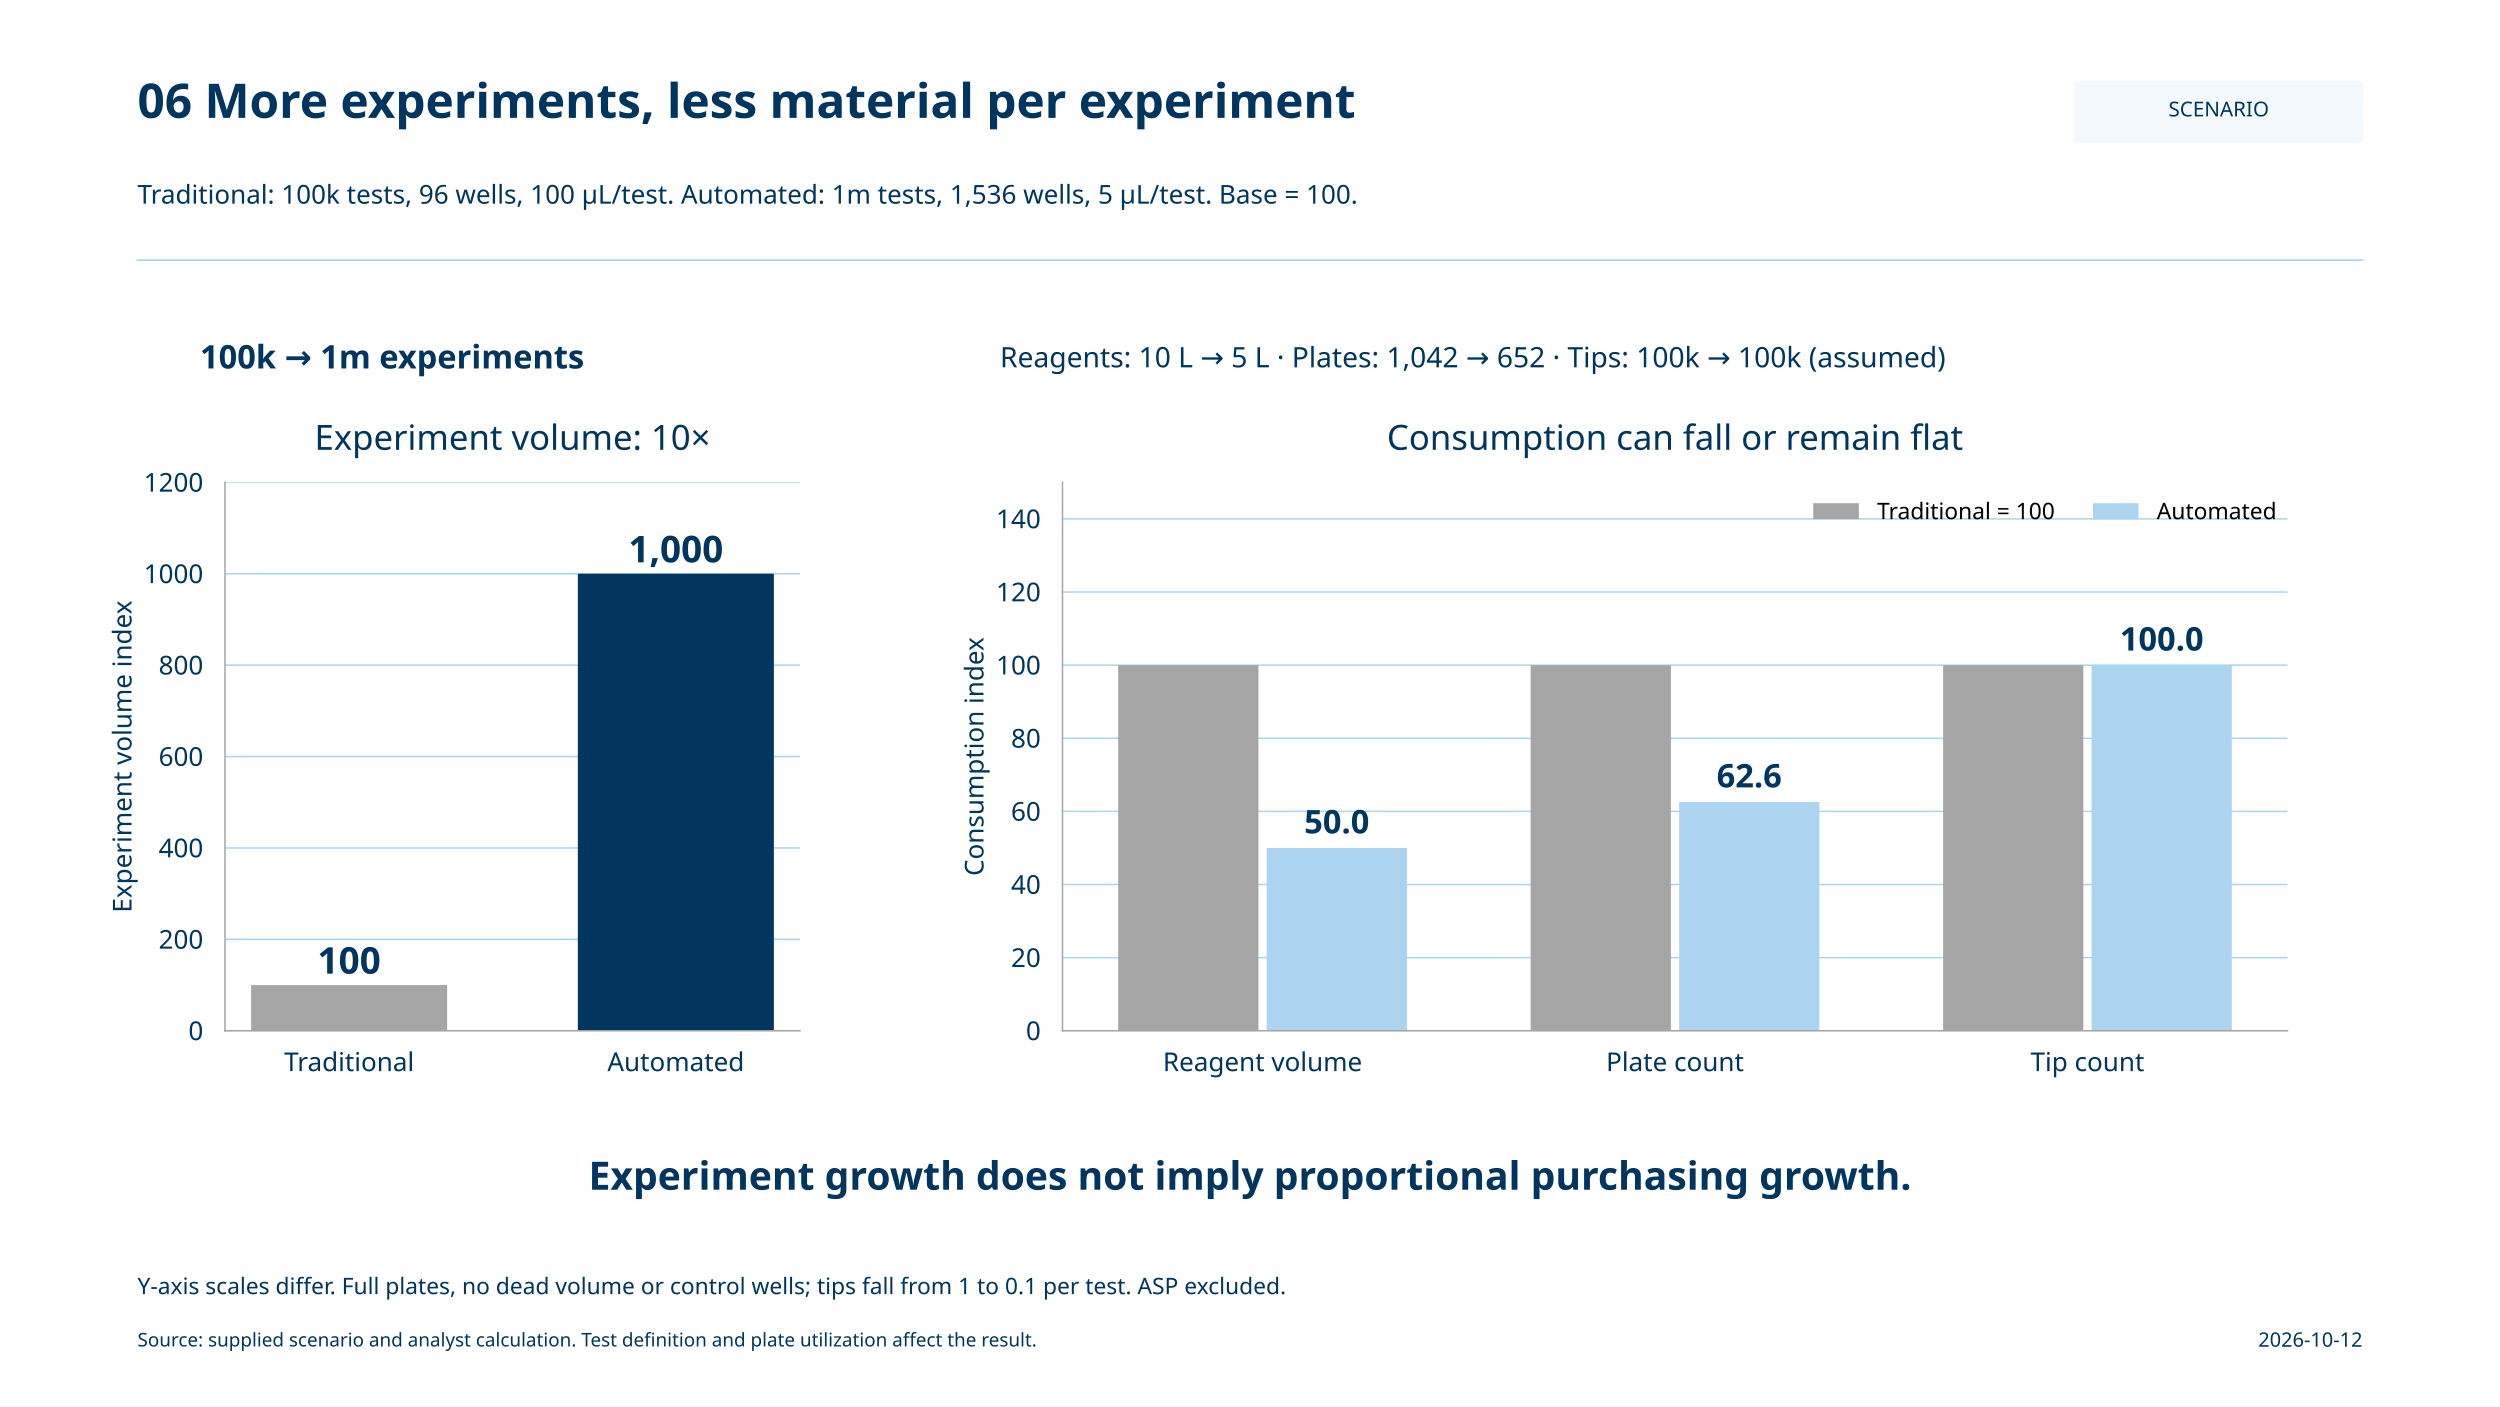
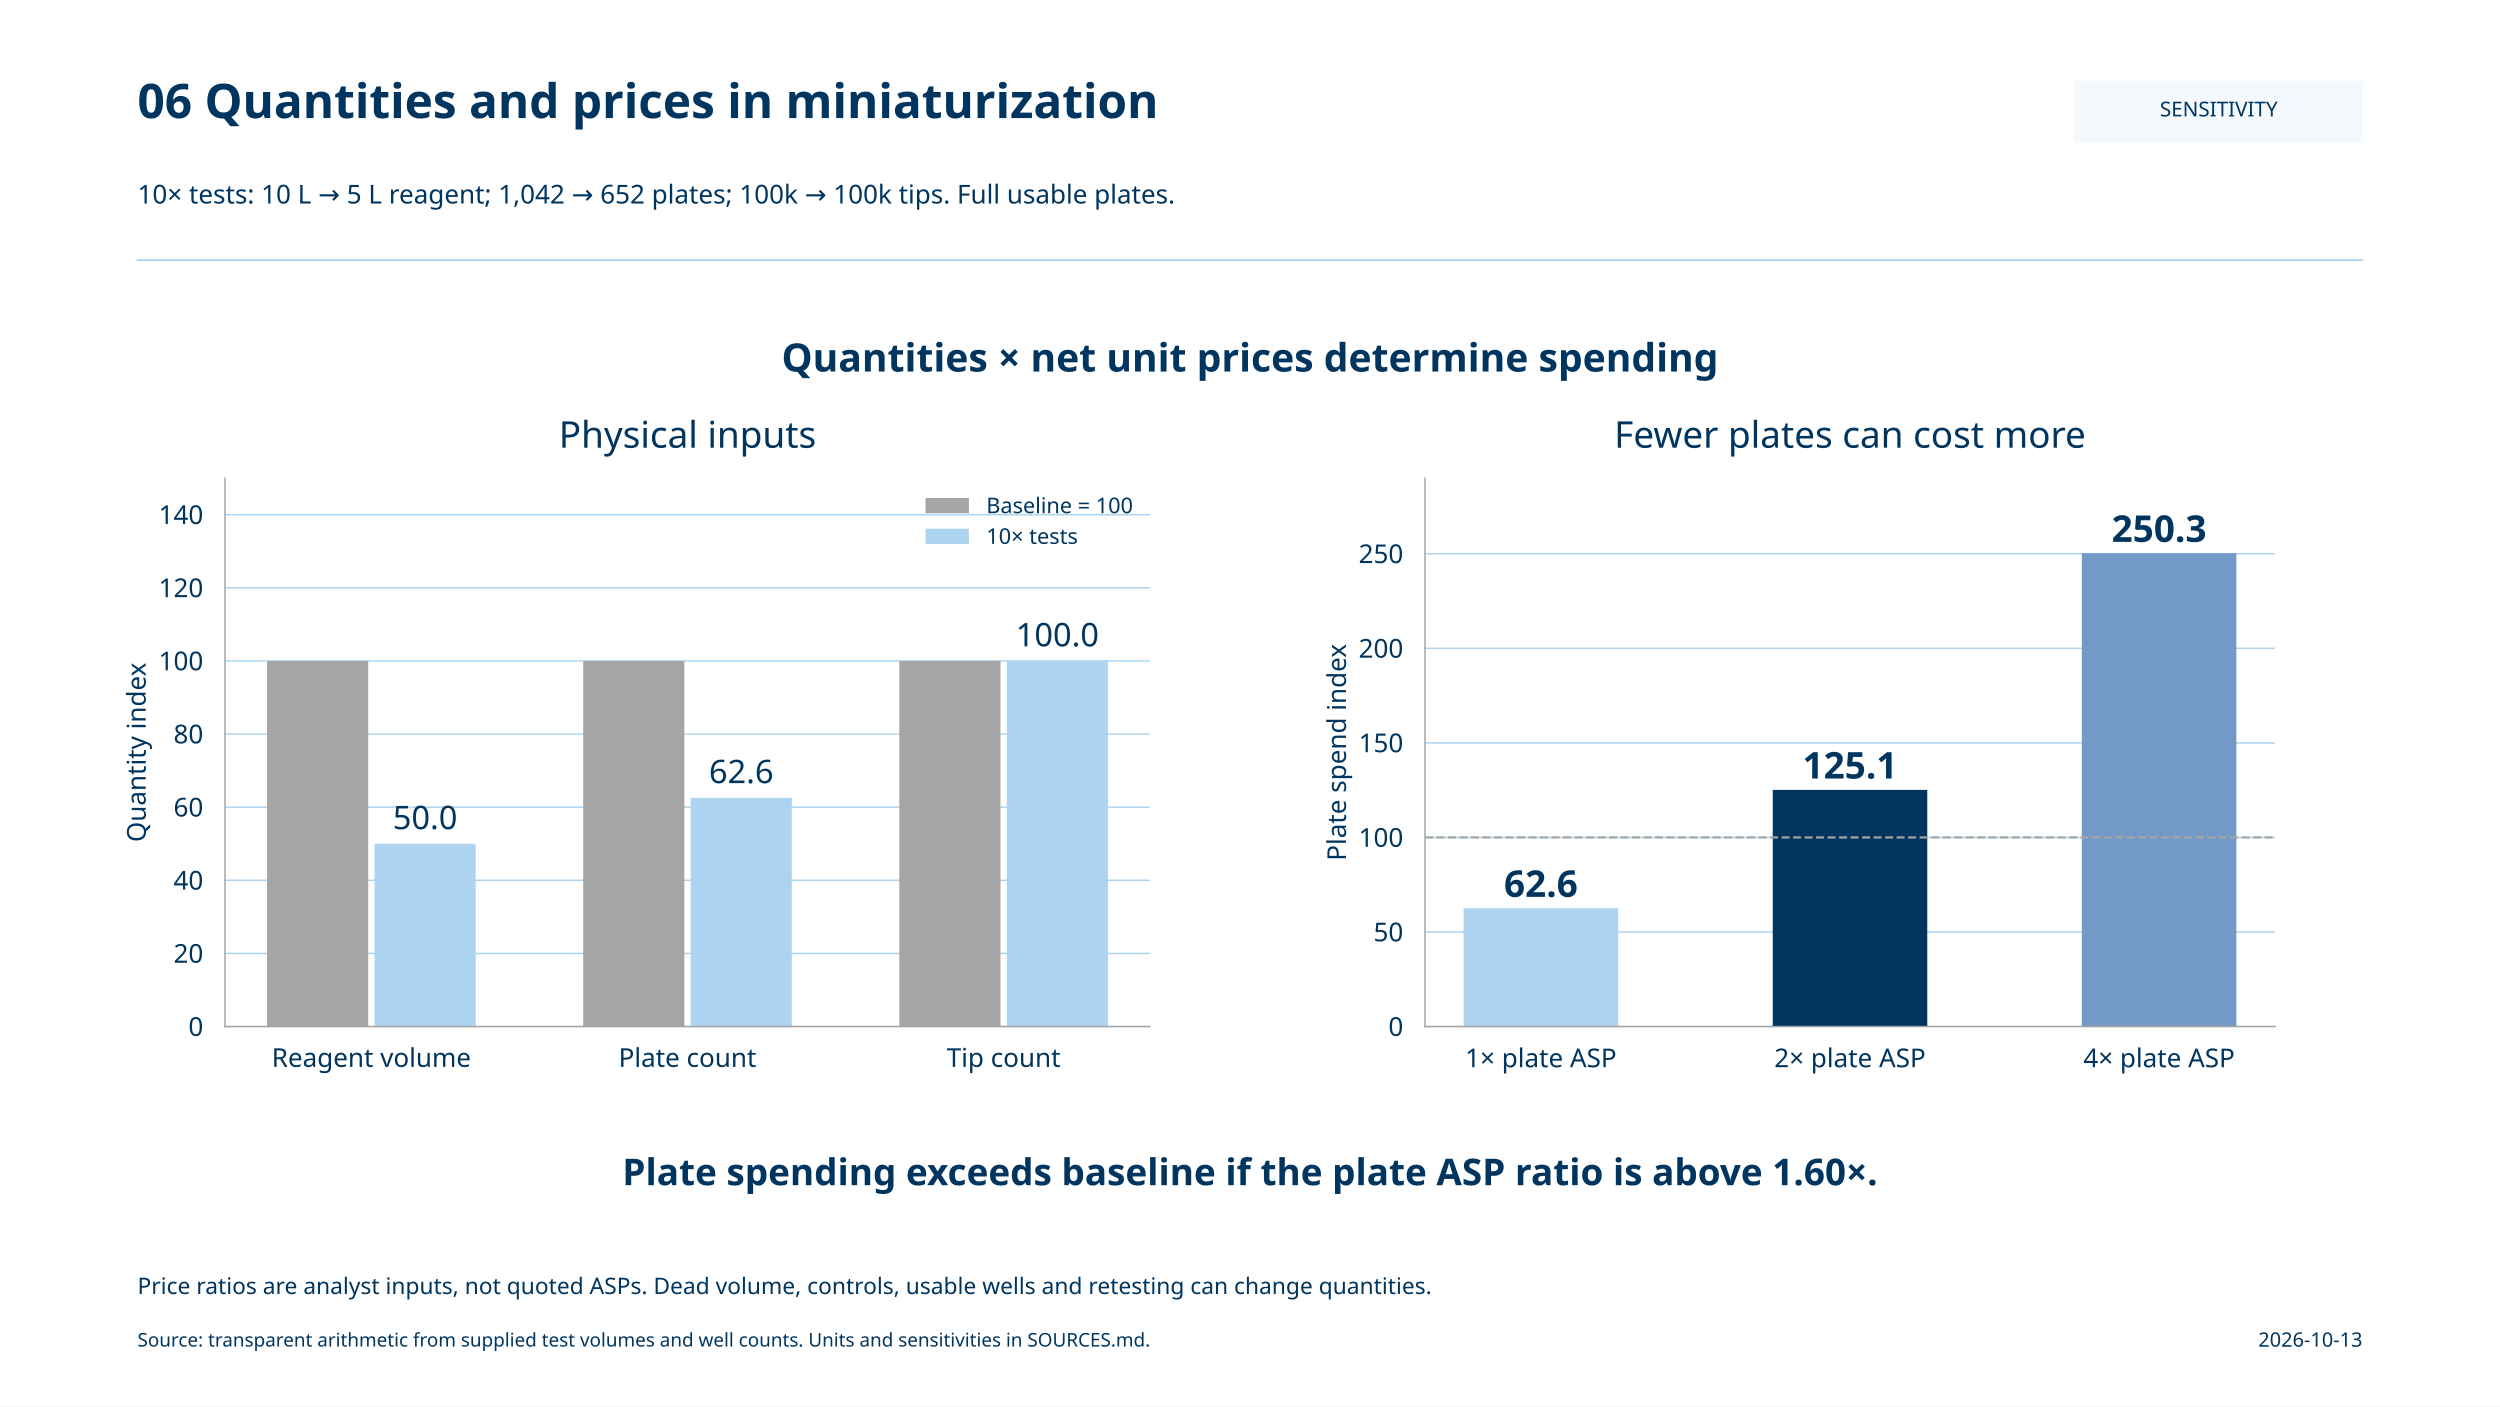
<svg xmlns="http://www.w3.org/2000/svg" width="1152pt" height="648pt" viewBox="0 0 1152 648" version="1.1">
  <defs>
    <style type="text/css">*{stroke-linejoin: round; stroke-linecap: butt}</style>
  </defs>
  <g id="figure_1">
    <g id="patch_1">
      <path d="M 0 648  L 1152 648  L 1152 0  L 0 0  z " style="fill: #ffffff" />
    </g>
    <g id="patch_2">
-       <path d="M 956.16 65.448  L 1088.64 65.448  L 1088.64 37.584  L 956.16 37.584  z " style="fill: #F4F9FD; stroke: #F4F9FD; stroke-width: 0.7; stroke-linejoin: miter" />
+       <path d="M 956.16 65.448  L 1088.64 65.448  L 1088.64 37.584  L 956.16 37.584  z " style="fill: #f4f9fd; stroke: #f4f9fd; stroke-width: 0.7; stroke-linejoin: miter" />
    </g>
    <g id="axes_1">
      <g id="patch_3">
-         <path d="M 103.68 474.984  L 368.64 474.984  L 368.64 222.264  L 103.68 222.264  z " style="fill: #ffffff" />
+         <path d="M 103.68 473.04  L 529.92 473.04  L 529.92 220.32  L 103.68 220.32  z " style="fill: #ffffff" />
      </g>
      <g id="matplotlib.axis_1">
        <g id="xtick_1">
          <g id="line2d_1" />
          <g id="text_1">
-             <text style="font-size: 12px; font-family: 'Arial Unicode MS'; text-anchor: middle; fill: #00355F" x="160.887" y="493.573" transform="rotate(-0 160.8873 493.5734)">Traditional</text>
+             <text style="font-size: 12px; font-family: 'Arial Unicode MS'; text-anchor: middle; fill: #00355f" x="171.127" y="491.629" transform="rotate(-0 171.1267 491.6294)">Reagent volume</text>
          </g>
        </g>
        <g id="xtick_2">
          <g id="line2d_2" />
          <g id="text_2">
-             <text style="font-size: 12px; font-family: 'Arial Unicode MS'; text-anchor: middle; fill: #00355F" x="311.433" y="493.573" transform="rotate(-0 311.4327 493.5734)">Automated</text>
+             <text style="font-size: 12px; font-family: 'Arial Unicode MS'; text-anchor: middle; fill: #00355f" x="316.8" y="491.629" transform="rotate(-0 316.8 491.6294)">Plate count</text>
+           </g>
+         </g>
+         <g id="xtick_3">
+           <g id="line2d_3" />
+           <g id="text_3">
+             <text style="font-size: 12px; font-family: 'Arial Unicode MS'; text-anchor: middle; fill: #00355f" x="462.473" y="491.629" transform="rotate(-0 462.4733 491.6294)">Tip count</text>
          </g>
        </g>
      </g>
      <g id="matplotlib.axis_2">
        <g id="ytick_1">
-           <g id="line2d_3">
-             <path d="M 103.68 474.984  L 368.64 474.984  " clip-path="url(#p78f42c0b6b)" style="fill: none; stroke: #ACD4F1; stroke-width: 0.7; stroke-linecap: square" />
-           </g>
-           <g id="line2d_4" />
-           <g id="text_3">
-             <text style="font-size: 12px; font-family: 'Arial Unicode MS'; text-anchor: end; fill: #00355F" x="93.68" y="479.279" transform="rotate(-0 93.68 479.2787)">0</text>
+           <g id="line2d_4">
+             <path d="M 103.68 473.04  L 529.92 473.04  " clip-path="url(#p47324702b2)" style="fill: none; stroke: #acd4f1; stroke-width: 0.7; stroke-linecap: square" />
+           </g>
+           <g id="line2d_5" />
+           <g id="text_4">
+             <text style="font-size: 12px; font-family: 'Arial Unicode MS'; text-anchor: end; fill: #00355f" x="93.68" y="477.335" transform="rotate(-0 93.68 477.3347)">0</text>
          </g>
        </g>
        <g id="ytick_2">
-           <g id="line2d_5">
-             <path d="M 103.68 432.864  L 368.64 432.864  " clip-path="url(#p78f42c0b6b)" style="fill: none; stroke: #ACD4F1; stroke-width: 0.7; stroke-linecap: square" />
-           </g>
-           <g id="line2d_6" />
-           <g id="text_4">
-             <text style="font-size: 12px; font-family: 'Arial Unicode MS'; text-anchor: end; fill: #00355F" x="93.68" y="437.159" transform="rotate(-0 93.68 437.1587)">200</text>
+           <g id="line2d_6">
+             <path d="M 103.68 439.344  L 529.92 439.344  " clip-path="url(#p47324702b2)" style="fill: none; stroke: #acd4f1; stroke-width: 0.7; stroke-linecap: square" />
+           </g>
+           <g id="line2d_7" />
+           <g id="text_5">
+             <text style="font-size: 12px; font-family: 'Arial Unicode MS'; text-anchor: end; fill: #00355f" x="93.68" y="443.639" transform="rotate(-0 93.68 443.6387)">20</text>
          </g>
        </g>
        <g id="ytick_3">
-           <g id="line2d_7">
-             <path d="M 103.68 390.744  L 368.64 390.744  " clip-path="url(#p78f42c0b6b)" style="fill: none; stroke: #ACD4F1; stroke-width: 0.7; stroke-linecap: square" />
-           </g>
-           <g id="line2d_8" />
-           <g id="text_5">
-             <text style="font-size: 12px; font-family: 'Arial Unicode MS'; text-anchor: end; fill: #00355F" x="93.68" y="395.039" transform="rotate(-0 93.68 395.0387)">400</text>
+           <g id="line2d_8">
+             <path d="M 103.68 405.648  L 529.92 405.648  " clip-path="url(#p47324702b2)" style="fill: none; stroke: #acd4f1; stroke-width: 0.7; stroke-linecap: square" />
+           </g>
+           <g id="line2d_9" />
+           <g id="text_6">
+             <text style="font-size: 12px; font-family: 'Arial Unicode MS'; text-anchor: end; fill: #00355f" x="93.68" y="409.943" transform="rotate(-0 93.68 409.9427)">40</text>
          </g>
        </g>
        <g id="ytick_4">
-           <g id="line2d_9">
-             <path d="M 103.68 348.624  L 368.64 348.624  " clip-path="url(#p78f42c0b6b)" style="fill: none; stroke: #ACD4F1; stroke-width: 0.7; stroke-linecap: square" />
-           </g>
-           <g id="line2d_10" />
-           <g id="text_6">
-             <text style="font-size: 12px; font-family: 'Arial Unicode MS'; text-anchor: end; fill: #00355F" x="93.68" y="352.919" transform="rotate(-0 93.68 352.9187)">600</text>
+           <g id="line2d_10">
+             <path d="M 103.68 371.952  L 529.92 371.952  " clip-path="url(#p47324702b2)" style="fill: none; stroke: #acd4f1; stroke-width: 0.7; stroke-linecap: square" />
+           </g>
+           <g id="line2d_11" />
+           <g id="text_7">
+             <text style="font-size: 12px; font-family: 'Arial Unicode MS'; text-anchor: end; fill: #00355f" x="93.68" y="376.247" transform="rotate(-0 93.68 376.2467)">60</text>
          </g>
        </g>
        <g id="ytick_5">
-           <g id="line2d_11">
-             <path d="M 103.68 306.504  L 368.64 306.504  " clip-path="url(#p78f42c0b6b)" style="fill: none; stroke: #ACD4F1; stroke-width: 0.7; stroke-linecap: square" />
-           </g>
-           <g id="line2d_12" />
-           <g id="text_7">
-             <text style="font-size: 12px; font-family: 'Arial Unicode MS'; text-anchor: end; fill: #00355F" x="93.68" y="310.799" transform="rotate(-0 93.68 310.7987)">800</text>
+           <g id="line2d_12">
+             <path d="M 103.68 338.256  L 529.92 338.256  " clip-path="url(#p47324702b2)" style="fill: none; stroke: #acd4f1; stroke-width: 0.7; stroke-linecap: square" />
+           </g>
+           <g id="line2d_13" />
+           <g id="text_8">
+             <text style="font-size: 12px; font-family: 'Arial Unicode MS'; text-anchor: end; fill: #00355f" x="93.68" y="342.551" transform="rotate(-0 93.68 342.5507)">80</text>
          </g>
        </g>
        <g id="ytick_6">
-           <g id="line2d_13">
-             <path d="M 103.68 264.384  L 368.64 264.384  " clip-path="url(#p78f42c0b6b)" style="fill: none; stroke: #ACD4F1; stroke-width: 0.7; stroke-linecap: square" />
-           </g>
-           <g id="line2d_14" />
-           <g id="text_8">
-             <text style="font-size: 12px; font-family: 'Arial Unicode MS'; text-anchor: end; fill: #00355F" x="93.68" y="268.679" transform="rotate(-0 93.68 268.6787)">1000</text>
+           <g id="line2d_14">
+             <path d="M 103.68 304.56  L 529.92 304.56  " clip-path="url(#p47324702b2)" style="fill: none; stroke: #acd4f1; stroke-width: 0.7; stroke-linecap: square" />
+           </g>
+           <g id="line2d_15" />
+           <g id="text_9">
+             <text style="font-size: 12px; font-family: 'Arial Unicode MS'; text-anchor: end; fill: #00355f" x="93.68" y="308.855" transform="rotate(-0 93.68 308.8547)">100</text>
          </g>
        </g>
        <g id="ytick_7">
-           <g id="line2d_15">
-             <path d="M 103.68 222.264  L 368.64 222.264  " clip-path="url(#p78f42c0b6b)" style="fill: none; stroke: #ACD4F1; stroke-width: 0.7; stroke-linecap: square" />
-           </g>
-           <g id="line2d_16" />
-           <g id="text_9">
-             <text style="font-size: 12px; font-family: 'Arial Unicode MS'; text-anchor: end; fill: #00355F" x="93.68" y="226.559" transform="rotate(-0 93.68 226.5587)">1200</text>
-           </g>
-         </g>
-         <g id="text_10">
-           <text style="font-size: 12px; font-family: 'Arial Unicode MS'; text-anchor: middle; fill: #00355F" x="60.597" y="348.624" transform="rotate(-90 60.59687 348.624)">Experiment volume index</text>
+           <g id="line2d_16">
+             <path d="M 103.68 270.864  L 529.92 270.864  " clip-path="url(#p47324702b2)" style="fill: none; stroke: #acd4f1; stroke-width: 0.7; stroke-linecap: square" />
+           </g>
+           <g id="line2d_17" />
+           <g id="text_10">
+             <text style="font-size: 12px; font-family: 'Arial Unicode MS'; text-anchor: end; fill: #00355f" x="93.68" y="275.159" transform="rotate(-0 93.68 275.1587)">120</text>
+           </g>
+         </g>
+         <g id="ytick_8">
+           <g id="line2d_18">
+             <path d="M 103.68 237.168  L 529.92 237.168  " clip-path="url(#p47324702b2)" style="fill: none; stroke: #acd4f1; stroke-width: 0.7; stroke-linecap: square" />
+           </g>
+           <g id="line2d_19" />
+           <g id="text_11">
+             <text style="font-size: 12px; font-family: 'Arial Unicode MS'; text-anchor: end; fill: #00355f" x="93.68" y="241.463" transform="rotate(-0 93.68 241.4627)">140</text>
+           </g>
+         </g>
+         <g id="text_12">
+           <text style="font-size: 12px; font-family: 'Arial Unicode MS'; text-anchor: middle; fill: #00355f" x="67.141" y="346.68" transform="rotate(-90 67.14062 346.68)">Quantity index</text>
        </g>
      </g>
      <g id="patch_4">
-         <path d="M 115.724 474.984  L 206.051 474.984  L 206.051 453.924  L 115.724 453.924  z " clip-path="url(#p78f42c0b6b)" style="fill: #A5A5A5" />
+         <path d="M 123.055 473.04  L 169.67 473.04  L 169.67 304.56  L 123.055 304.56  z " clip-path="url(#p47324702b2)" style="fill: #a5a5a5" />
      </g>
      <g id="patch_5">
-         <path d="M 266.269 474.984  L 356.596 474.984  L 356.596 264.384  L 266.269 264.384  z " clip-path="url(#p78f42c0b6b)" style="fill: #00355F" />
+         <path d="M 268.728 473.04  L 315.343 473.04  L 315.343 304.56  L 268.728 304.56  z " clip-path="url(#p47324702b2)" style="fill: #a5a5a5" />
      </g>
      <g id="patch_6">
-         <path d="M 103.68 474.984  L 103.68 222.264  " style="fill: none; stroke: #A5A5A5; stroke-width: 0.7; stroke-linejoin: miter; stroke-linecap: square" />
+         <path d="M 414.401 473.04  L 461.017 473.04  L 461.017 304.56  L 414.401 304.56  z " clip-path="url(#p47324702b2)" style="fill: #a5a5a5" />
      </g>
      <g id="patch_7">
-         <path d="M 103.68 474.984  L 368.64 474.984  " style="fill: none; stroke: #A5A5A5; stroke-width: 0.7; stroke-linejoin: miter; stroke-linecap: square" />
-       </g>
-       <g id="text_11">
-         <text style="font-weight: 700; font-size: 17px; font-family: 'Arial Unicode MS'; text-anchor: middle; fill: #00355F" x="160.887" y="448.659" transform="rotate(-0 160.8873 448.659)">100</text>
-       </g>
-       <g id="text_12">
-         <text style="font-weight: 700; font-size: 17px; font-family: 'Arial Unicode MS'; text-anchor: middle; fill: #00355F" x="311.433" y="259.119" transform="rotate(-0 311.4327 259.119)">1,000</text>
+         <path d="M 172.583 473.04  L 219.199 473.04  L 219.199 388.8  L 172.583 388.8  z " clip-path="url(#p47324702b2)" style="fill: #acd4f1" />
+       </g>
+       <g id="patch_8">
+         <path d="M 318.257 473.04  L 364.872 473.04  L 364.872 367.619  L 318.257 367.619  z " clip-path="url(#p47324702b2)" style="fill: #acd4f1" />
+       </g>
+       <g id="patch_9">
+         <path d="M 463.93 473.04  L 510.545 473.04  L 510.545 304.56  L 463.93 304.56  z " clip-path="url(#p47324702b2)" style="fill: #acd4f1" />
+       </g>
+       <g id="patch_10">
+         <path d="M 103.68 473.04  L 103.68 220.32  " style="fill: none; stroke: #a5a5a5; stroke-width: 0.7; stroke-linejoin: miter; stroke-linecap: square" />
+       </g>
+       <g id="patch_11">
+         <path d="M 103.68 473.04  L 529.92 473.04  " style="fill: none; stroke: #a5a5a5; stroke-width: 0.7; stroke-linejoin: miter; stroke-linecap: square" />
      </g>
      <g id="text_13">
-         <text style="font-size: 16px; font-family: 'Arial Unicode MS'; text-anchor: middle; fill: #00355F" x="236.16" y="207.264" transform="rotate(-0 236.16 207.264)">Experiment volume: 10×</text>
+         <text style="font-size: 15px; font-family: 'Arial Unicode MS'; text-anchor: middle; fill: #00355f" x="195.891" y="382.061" transform="rotate(-0 195.8912 382.0608)">50.0</text>
+       </g>
+       <g id="text_14">
+         <text style="font-size: 15px; font-family: 'Arial Unicode MS'; text-anchor: middle; fill: #00355f" x="341.564" y="360.88" transform="rotate(-0 341.5645 360.8795)">62.6</text>
+       </g>
+       <g id="text_15">
+         <text style="font-size: 15px; font-family: 'Arial Unicode MS'; text-anchor: middle; fill: #00355f" x="487.238" y="297.821" transform="rotate(-0 487.2377 297.8208)">100.0</text>
+       </g>
+       <g id="text_16">
+         <text style="font-size: 17px; font-family: 'Arial Unicode MS'; text-anchor: middle; fill: #00355f" x="316.8" y="206.32" transform="rotate(-0 316.8 206.32)">Physical inputs</text>
+       </g>
+       <g id="legend_1">
+         <g id="patch_12">
+           <path d="M 426.483 236.478  L 446.483 236.478  L 446.483 229.478  L 426.483 229.478  z " style="fill: #a5a5a5" />
+         </g>
+         <g id="text_17">
+           <text style="font-size: 10px; font-family: 'Arial Unicode MS'; text-anchor: start; fill: #00355f" x="454.483" y="236.478" transform="rotate(-0 454.4825 236.4778)">Baseline = 100</text>
+         </g>
+         <g id="patch_13">
+           <path d="M 426.483 250.628  L 446.483 250.628  L 446.483 243.628  L 426.483 243.628  z " style="fill: #acd4f1" />
+         </g>
+         <g id="text_18">
+           <text style="font-size: 10px; font-family: 'Arial Unicode MS'; text-anchor: start; fill: #00355f" x="454.483" y="250.628" transform="rotate(-0 454.4825 250.6278)">10× tests</text>
+         </g>
      </g>
    </g>
    <g id="axes_2">
-       <g id="patch_8">
-         <path d="M 489.6 474.984  L 1054.08 474.984  L 1054.08 222.264  L 489.6 222.264  z " style="fill: #ffffff" />
+       <g id="patch_14">
+         <path d="M 656.64 473.04  L 1048.32 473.04  L 1048.32 220.32  L 656.64 220.32  z " style="fill: #ffffff" />
      </g>
      <g id="matplotlib.axis_3">
-         <g id="xtick_3">
-           <g id="line2d_17" />
-           <g id="text_14">
-             <text style="font-size: 12px; font-family: 'Arial Unicode MS'; text-anchor: middle; fill: #00355F" x="581.779" y="493.573" transform="rotate(-0 581.7794 493.5734)">Reagent volume</text>
-           </g>
-         </g>
        <g id="xtick_4">
-           <g id="line2d_18" />
-           <g id="text_15">
-             <text style="font-size: 12px; font-family: 'Arial Unicode MS'; text-anchor: middle; fill: #00355F" x="771.84" y="493.573" transform="rotate(-0 771.84 493.5734)">Plate count</text>
+           <g id="line2d_20" />
+           <g id="text_19">
+             <text style="font-size: 12px; font-family: 'Arial Unicode MS'; text-anchor: middle; fill: #00355f" x="710.051" y="491.776" transform="rotate(-0 710.0509 491.7756)">1× plate ASP</text>
          </g>
        </g>
        <g id="xtick_5">
-           <g id="line2d_19" />
-           <g id="text_16">
-             <text style="font-size: 12px; font-family: 'Arial Unicode MS'; text-anchor: middle; fill: #00355F" x="961.901" y="493.573" transform="rotate(-0 961.9006 493.5734)">Tip count</text>
+           <g id="line2d_21" />
+           <g id="text_20">
+             <text style="font-size: 12px; font-family: 'Arial Unicode MS'; text-anchor: middle; fill: #00355f" x="852.48" y="491.776" transform="rotate(-0 852.48 491.7756)">2× plate ASP</text>
+           </g>
+         </g>
+         <g id="xtick_6">
+           <g id="line2d_22" />
+           <g id="text_21">
+             <text style="font-size: 12px; font-family: 'Arial Unicode MS'; text-anchor: middle; fill: #00355f" x="994.909" y="491.776" transform="rotate(-0 994.9091 491.7756)">4× plate ASP</text>
          </g>
        </g>
      </g>
      <g id="matplotlib.axis_4">
-         <g id="ytick_8">
-           <g id="line2d_20">
-             <path d="M 489.6 474.984  L 1054.08 474.984  " clip-path="url(#pef9da6e587)" style="fill: none; stroke: #ACD4F1; stroke-width: 0.7; stroke-linecap: square" />
-           </g>
-           <g id="line2d_21" />
-           <g id="text_17">
-             <text style="font-size: 12px; font-family: 'Arial Unicode MS'; text-anchor: end; fill: #00355F" x="479.6" y="479.279" transform="rotate(-0 479.6 479.2787)">0</text>
-           </g>
-         </g>
        <g id="ytick_9">
-           <g id="line2d_22">
-             <path d="M 489.6 441.288  L 1054.08 441.288  " clip-path="url(#pef9da6e587)" style="fill: none; stroke: #ACD4F1; stroke-width: 0.7; stroke-linecap: square" />
-           </g>
-           <g id="line2d_23" />
-           <g id="text_18">
-             <text style="font-size: 12px; font-family: 'Arial Unicode MS'; text-anchor: end; fill: #00355F" x="479.6" y="445.583" transform="rotate(-0 479.6 445.5827)">20</text>
+           <g id="line2d_23">
+             <path d="M 656.64 473.04  L 1048.32 473.04  " clip-path="url(#pb7c3bddfad)" style="fill: none; stroke: #acd4f1; stroke-width: 0.7; stroke-linecap: square" />
+           </g>
+           <g id="line2d_24" />
+           <g id="text_22">
+             <text style="font-size: 12px; font-family: 'Arial Unicode MS'; text-anchor: end; fill: #00355f" x="646.64" y="477.335" transform="rotate(-0 646.64 477.3347)">0</text>
          </g>
        </g>
        <g id="ytick_10">
-           <g id="line2d_24">
-             <path d="M 489.6 407.592  L 1054.08 407.592  " clip-path="url(#pef9da6e587)" style="fill: none; stroke: #ACD4F1; stroke-width: 0.7; stroke-linecap: square" />
-           </g>
-           <g id="line2d_25" />
-           <g id="text_19">
-             <text style="font-size: 12px; font-family: 'Arial Unicode MS'; text-anchor: end; fill: #00355F" x="479.6" y="411.887" transform="rotate(-0 479.6 411.8867)">40</text>
+           <g id="line2d_25">
+             <path d="M 656.64 429.468  L 1048.32 429.468  " clip-path="url(#pb7c3bddfad)" style="fill: none; stroke: #acd4f1; stroke-width: 0.7; stroke-linecap: square" />
+           </g>
+           <g id="line2d_26" />
+           <g id="text_23">
+             <text style="font-size: 12px; font-family: 'Arial Unicode MS'; text-anchor: end; fill: #00355f" x="646.64" y="433.762" transform="rotate(-0 646.64 433.7623)">50</text>
          </g>
        </g>
        <g id="ytick_11">
-           <g id="line2d_26">
-             <path d="M 489.6 373.896  L 1054.08 373.896  " clip-path="url(#pef9da6e587)" style="fill: none; stroke: #ACD4F1; stroke-width: 0.7; stroke-linecap: square" />
-           </g>
-           <g id="line2d_27" />
-           <g id="text_20">
-             <text style="font-size: 12px; font-family: 'Arial Unicode MS'; text-anchor: end; fill: #00355F" x="479.6" y="378.191" transform="rotate(-0 479.6 378.1907)">60</text>
+           <g id="line2d_27">
+             <path d="M 656.64 385.895  L 1048.32 385.895  " clip-path="url(#pb7c3bddfad)" style="fill: none; stroke: #acd4f1; stroke-width: 0.7; stroke-linecap: square" />
+           </g>
+           <g id="line2d_28" />
+           <g id="text_24">
+             <text style="font-size: 12px; font-family: 'Arial Unicode MS'; text-anchor: end; fill: #00355f" x="646.64" y="390.19" transform="rotate(-0 646.64 390.1899)">100</text>
          </g>
        </g>
        <g id="ytick_12">
-           <g id="line2d_28">
-             <path d="M 489.6 340.2  L 1054.08 340.2  " clip-path="url(#pef9da6e587)" style="fill: none; stroke: #ACD4F1; stroke-width: 0.7; stroke-linecap: square" />
-           </g>
-           <g id="line2d_29" />
-           <g id="text_21">
-             <text style="font-size: 12px; font-family: 'Arial Unicode MS'; text-anchor: end; fill: #00355F" x="479.6" y="344.495" transform="rotate(-0 479.6 344.4947)">80</text>
+           <g id="line2d_29">
+             <path d="M 656.64 342.323  L 1048.32 342.323  " clip-path="url(#pb7c3bddfad)" style="fill: none; stroke: #acd4f1; stroke-width: 0.7; stroke-linecap: square" />
+           </g>
+           <g id="line2d_30" />
+           <g id="text_25">
+             <text style="font-size: 12px; font-family: 'Arial Unicode MS'; text-anchor: end; fill: #00355f" x="646.64" y="346.617" transform="rotate(-0 646.64 346.6174)">150</text>
          </g>
        </g>
        <g id="ytick_13">
-           <g id="line2d_30">
-             <path d="M 489.6 306.504  L 1054.08 306.504  " clip-path="url(#pef9da6e587)" style="fill: none; stroke: #ACD4F1; stroke-width: 0.7; stroke-linecap: square" />
-           </g>
-           <g id="line2d_31" />
-           <g id="text_22">
-             <text style="font-size: 12px; font-family: 'Arial Unicode MS'; text-anchor: end; fill: #00355F" x="479.6" y="310.799" transform="rotate(-0 479.6 310.7987)">100</text>
+           <g id="line2d_31">
+             <path d="M 656.64 298.75  L 1048.32 298.75  " clip-path="url(#pb7c3bddfad)" style="fill: none; stroke: #acd4f1; stroke-width: 0.7; stroke-linecap: square" />
+           </g>
+           <g id="line2d_32" />
+           <g id="text_26">
+             <text style="font-size: 12px; font-family: 'Arial Unicode MS'; text-anchor: end; fill: #00355f" x="646.64" y="303.045" transform="rotate(-0 646.64 303.045)">200</text>
          </g>
        </g>
        <g id="ytick_14">
-           <g id="line2d_32">
-             <path d="M 489.6 272.808  L 1054.08 272.808  " clip-path="url(#pef9da6e587)" style="fill: none; stroke: #ACD4F1; stroke-width: 0.7; stroke-linecap: square" />
-           </g>
-           <g id="line2d_33" />
-           <g id="text_23">
-             <text style="font-size: 12px; font-family: 'Arial Unicode MS'; text-anchor: end; fill: #00355F" x="479.6" y="277.103" transform="rotate(-0 479.6 277.1027)">120</text>
-           </g>
-         </g>
-         <g id="ytick_15">
-           <g id="line2d_34">
-             <path d="M 489.6 239.112  L 1054.08 239.112  " clip-path="url(#pef9da6e587)" style="fill: none; stroke: #ACD4F1; stroke-width: 0.7; stroke-linecap: square" />
-           </g>
-           <g id="line2d_35" />
-           <g id="text_24">
-             <text style="font-size: 12px; font-family: 'Arial Unicode MS'; text-anchor: end; fill: #00355F" x="479.6" y="243.407" transform="rotate(-0 479.6 243.4067)">140</text>
-           </g>
-         </g>
-         <g id="text_25">
-           <text style="font-size: 12px; font-family: 'Arial Unicode MS'; text-anchor: middle; fill: #00355F" x="453.19" y="348.624" transform="rotate(-90 453.19 348.624)">Consumption index</text>
-         </g>
-       </g>
-       <g id="patch_9">
-         <path d="M 515.258 474.984  L 579.879 474.984  L 579.879 306.504  L 515.258 306.504  z " clip-path="url(#pef9da6e587)" style="fill: #A5A5A5" />
-       </g>
-       <g id="patch_10">
-         <path d="M 705.319 474.984  L 769.939 474.984  L 769.939 306.504  L 705.319 306.504  z " clip-path="url(#pef9da6e587)" style="fill: #A5A5A5" />
-       </g>
-       <g id="patch_11">
-         <path d="M 895.379 474.984  L 960 474.984  L 960 306.504  L 895.379 306.504  z " clip-path="url(#pef9da6e587)" style="fill: #A5A5A5" />
-       </g>
-       <g id="patch_12">
-         <path d="M 583.68 474.984  L 648.301 474.984  L 648.301 390.744  L 583.68 390.744  z " clip-path="url(#pef9da6e587)" style="fill: #ACD4F1" />
-       </g>
-       <g id="patch_13">
-         <path d="M 773.741 474.984  L 838.361 474.984  L 838.361 369.563  L 773.741 369.563  z " clip-path="url(#pef9da6e587)" style="fill: #ACD4F1" />
-       </g>
-       <g id="patch_14">
-         <path d="M 963.801 474.984  L 1028.422 474.984  L 1028.422 306.504  L 963.801 306.504  z " clip-path="url(#pef9da6e587)" style="fill: #ACD4F1" />
+           <g id="line2d_33">
+             <path d="M 656.64 255.178  L 1048.32 255.178  " clip-path="url(#pb7c3bddfad)" style="fill: none; stroke: #acd4f1; stroke-width: 0.7; stroke-linecap: square" />
+           </g>
+           <g id="line2d_34" />
+           <g id="text_27">
+             <text style="font-size: 12px; font-family: 'Arial Unicode MS'; text-anchor: end; fill: #00355f" x="646.64" y="259.473" transform="rotate(-0 646.64 259.4726)">250</text>
+           </g>
+         </g>
+         <g id="text_28">
+           <text style="font-size: 12px; font-family: 'Arial Unicode MS'; text-anchor: middle; fill: #00355f" x="620.23" y="346.68" transform="rotate(-90 620.23 346.68)">Plate spend index</text>
+         </g>
      </g>
      <g id="patch_15">
-         <path d="M 489.6 474.984  L 489.6 222.264  " style="fill: none; stroke: #A5A5A5; stroke-width: 0.7; stroke-linejoin: miter; stroke-linecap: square" />
+         <path d="M 674.444 473.04  L 745.658 473.04  L 745.658 418.512  L 674.444 418.512  z " clip-path="url(#pb7c3bddfad)" style="fill: #acd4f1" />
      </g>
      <g id="patch_16">
-         <path d="M 489.6 474.984  L 1054.08 474.984  " style="fill: none; stroke: #A5A5A5; stroke-width: 0.7; stroke-linejoin: miter; stroke-linecap: square" />
-       </g>
-       <g id="text_26">
-         <text style="font-weight: 700; font-size: 15px; font-family: &quot;Arial Unicode MS&quot;; text-anchor: middle; fill: rgb(0, 53, 95);" x="615.99" y="384.005" transform="rotate(-0 615.9903 384.0048)">50.0</text>
-       </g>
-       <g id="text_27">
-         <text style="font-weight: 700; font-size: 15px; font-family: &quot;Arial Unicode MS&quot;; text-anchor: middle; fill: rgb(0, 53, 95);" x="806.051" y="362.824" transform="rotate(-0 806.0509 362.8235)">62.6</text>
-       </g>
-       <g id="text_28">
-         <text style="font-weight: 700; font-size: 15px; font-family: &quot;Arial Unicode MS&quot;; text-anchor: middle; fill: rgb(0, 53, 95);" x="996.112" y="299.765" transform="rotate(-0 996.1115 299.7648)">100.0</text>
+         <path d="M 816.873 473.04  L 888.087 473.04  L 888.087 363.984  L 816.873 363.984  z " clip-path="url(#pb7c3bddfad)" style="fill: #00355f" />
+       </g>
+       <g id="patch_17">
+         <path d="M 959.302 473.04  L 1030.516 473.04  L 1030.516 254.927  L 959.302 254.927  z " clip-path="url(#pb7c3bddfad)" style="fill: #7399c6" />
+       </g>
+       <g id="line2d_35">
+         <path d="M 656.64 385.895  L 1048.32 385.895  " clip-path="url(#pb7c3bddfad)" style="fill: none; stroke-dasharray: 3.7,1.6; stroke-dashoffset: 0; stroke: #a5a5a5" />
+       </g>
+       <g id="patch_18">
+         <path d="M 656.64 473.04  L 656.64 220.32  " style="fill: none; stroke: #a5a5a5; stroke-width: 0.7; stroke-linejoin: miter; stroke-linecap: square" />
+       </g>
+       <g id="patch_19">
+         <path d="M 656.64 473.04  L 1048.32 473.04  " style="fill: none; stroke: #a5a5a5; stroke-width: 0.7; stroke-linejoin: miter; stroke-linecap: square" />
      </g>
      <g id="text_29">
-         <text style="font-size: 16px; font-family: 'Arial Unicode MS'; text-anchor: middle; fill: #00355F" x="771.84" y="207.264" transform="rotate(-0 771.84 207.264)">Consumption can fall or remain flat</text>
-       </g>
-       <g id="legend_1">
-         <g id="patch_17">
-           <path d="M 835.547 239.23  L 856.547 239.23  L 856.547 231.88  L 835.547 231.88  z " style="fill: #A5A5A5" />
-         </g>
-         <g id="text_30">
-           <text style="font-size: 10.5px; font-family: 'Arial Unicode MS'; text-anchor: start" x="864.947" y="239.23" transform="rotate(-0 864.9471 239.2297)">Traditional = 100</text>
-         </g>
-         <g id="patch_18">
-           <path d="M 964.451 239.23  L 985.451 239.23  L 985.451 231.88  L 964.451 231.88  z " style="fill: #ACD4F1" />
-         </g>
-         <g id="text_31">
-           <text style="font-size: 10.5px; font-family: 'Arial Unicode MS'; text-anchor: start" x="993.851" y="239.23" transform="rotate(-0 993.851 239.2297)">Automated</text>
-         </g>
+         <text style="font-weight: 700; font-size: 17px; font-family: 'Arial Unicode MS'; text-anchor: middle; fill: #00355f" x="710.051" y="413.283" transform="rotate(-0 710.0509 413.2831)">62.6</text>
+       </g>
+       <g id="text_30">
+         <text style="font-weight: 700; font-size: 17px; font-family: 'Arial Unicode MS'; text-anchor: middle; fill: #00355f" x="852.48" y="358.755" transform="rotate(-0 852.48 358.7548)">125.1</text>
+       </g>
+       <g id="text_31">
+         <text style="font-weight: 700; font-size: 17px; font-family: 'Arial Unicode MS'; text-anchor: middle; fill: #00355f" x="994.909" y="249.698" transform="rotate(-0 994.9091 249.6983)">250.3</text>
+       </g>
+       <g id="text_32">
+         <text style="font-size: 17px; font-family: 'Arial Unicode MS'; text-anchor: middle; fill: #00355f" x="852.48" y="206.32" transform="rotate(-0 852.48 206.32)">Fewer plates can cost more</text>
      </g>
    </g>
    <g id="line2d_36">
-       <path d="M 63.36 119.88  L 1088.64 119.88  " style="fill: none; stroke: #ACD4F1; stroke-width: 0.8; stroke-linecap: square" />
-     </g>
-     <g id="text_32">
-       <text style="font-weight: 700; font-size: 22px; font-family: 'Arial Unicode MS'; text-anchor: start; fill: #00355F" x="63.36" y="54.32" transform="rotate(-0 63.36 54.32)">06  More experiments, less material per experiment</text>
+       <path d="M 63.36 119.88  L 1088.64 119.88  " style="fill: none; stroke: #acd4f1; stroke-width: 0.8; stroke-linecap: square" />
    </g>
    <g id="text_33">
-       <text style="font-size: 9.5px; font-family: 'Arial Unicode MS'; text-anchor: middle; fill: #00355F" x="1022.4" y="53.646" transform="rotate(-0 1022.4 53.64567)">SCENARIO</text>
+       <text style="font-weight: 700; font-size: 22px; font-family: 'Arial Unicode MS'; text-anchor: start; fill: #00355f" x="63.36" y="54.416" transform="rotate(-0 63.36 54.41625)">06  Quantities and prices in miniaturization</text>
    </g>
    <g id="text_34">
-       <text style="font-size: 12px; font-family: 'Arial Unicode MS'; text-anchor: start; fill: #00355F" x="63.36" y="93.84" transform="rotate(-0 63.36 93.84)">Traditional: 100k tests, 96 wells, 100 µL/test. Automated: 1m tests, 1,536 wells, 5 µL/test. Base = 100.</text>
+       <text style="font-size: 9.5px; font-family: 'Arial Unicode MS'; text-anchor: middle; fill: #00355f" x="1022.4" y="53.646" transform="rotate(-0 1022.4 53.64567)">SENSITIVITY</text>
    </g>
    <g id="text_35">
-       <text style="font-size: 10.5px; font-family: 'Arial Unicode MS'; text-anchor: start; fill: #00355F" x="63.36" y="596.344" transform="rotate(-0 63.36 596.3439)">Y-axis scales differ. Full plates, no dead volume or control wells; tips fall from 1 to 0.1 per test. ASP excluded.</text>
+       <text style="font-size: 12px; font-family: 'Arial Unicode MS'; text-anchor: start; fill: #00355f" x="63.36" y="93.775" transform="rotate(-0 63.36 93.77531)">10× tests: 10 L → 5 L reagent; 1,042 → 652 plates; 100k → 100k tips. Full usable plates.</text>
    </g>
    <g id="text_36">
-       <text style="font-size: 8.7px; font-family: 'Arial Unicode MS'; text-anchor: start; fill: #00355F" x="63.36" y="620.445" transform="rotate(-0 63.36 620.4452)">Source: supplied scenario and analyst calculation. Test definition and plate utilization affect the result.</text>
+       <text style="font-size: 10.5px; font-family: 'Arial Unicode MS'; text-anchor: start; fill: #00355f" x="63.36" y="596.287" transform="rotate(-0 63.36 596.2873)">Price ratios are analyst inputs, not quoted ASPs. Dead volume, controls, usable wells and retesting can change quantities.</text>
    </g>
    <g id="text_37">
-       <text style="font-size: 9.2px; font-family: 'Arial Unicode MS'; text-anchor: end; fill: #00355F" x="1088.64" y="620.568" transform="rotate(-0 1088.64 620.5682)">2026-10-12</text>
+       <text style="font-size: 8.7px; font-family: 'Arial Unicode MS'; text-anchor: start; fill: #00355f" x="63.36" y="620.492" transform="rotate(-0 63.36 620.4921)">Source: transparent arithmetic from supplied test volumes and well counts. Units and sensitivities in SOURCES.md.</text>
    </g>
    <g id="text_38">
-       <text style="font-weight: 700; font-size: 15px; font-family: 'Arial Unicode MS'; text-anchor: start; fill: #00355F" x="92.16" y="169.788" transform="rotate(-0 92.16 169.788)">100k → 1m experiments</text>
+       <text style="font-size: 9.2px; font-family: 'Arial Unicode MS'; text-anchor: end; fill: #00355f" x="1088.64" y="620.568" transform="rotate(-0 1088.64 620.5682)">2026-10-13</text>
    </g>
    <g id="text_39">
-       <text style="font-size: 13px; font-family: &quot;Arial Unicode MS&quot;; text-anchor: start; fill: rgb(0, 53, 95);" x="460.8" y="169.255" transform="rotate(-0 460.8 169.2548)">Reagents: 10 L → 5 L  ·  Plates: 1,042 → 652  ·  Tips: 100k → 100k (assumed)</text>
+       <text style="font-weight: 700; font-size: 18px; font-family: 'Arial Unicode MS'; text-anchor: middle; fill: #00355f" x="576" y="171.198" transform="rotate(-0 576 171.1977)">Quantities × net unit prices determine spending</text>
    </g>
    <g id="text_40">
-       <text style="font-weight: 700; font-size: 18px; font-family: 'Arial Unicode MS'; text-anchor: middle; fill: #00355F" x="576" y="548.224" transform="rotate(-0 576 548.224)">Experiment growth does not imply proportional purchasing growth.</text>
+       <text style="font-weight: 700; font-size: 17px; font-family: 'Arial Unicode MS'; text-anchor: middle; fill: #00355f" x="576" y="546.131" transform="rotate(-0 576 546.1307)">Plate spending exceeds baseline if the plate ASP ratio is above 1.60×.</text>
    </g>
  </g>
  <defs>
-     <clipPath id="p78f42c0b6b">
-       <rect x="103.68" y="222.264" width="264.96" height="252.72" />
+     <clipPath id="p47324702b2">
+       <rect x="103.68" y="220.32" width="426.24" height="252.72" />
    </clipPath>
-     <clipPath id="pef9da6e587">
-       <rect x="489.6" y="222.264" width="564.48" height="252.72" />
+     <clipPath id="pb7c3bddfad">
+       <rect x="656.64" y="220.32" width="391.68" height="252.72" />
    </clipPath>
  </defs>
</svg>
